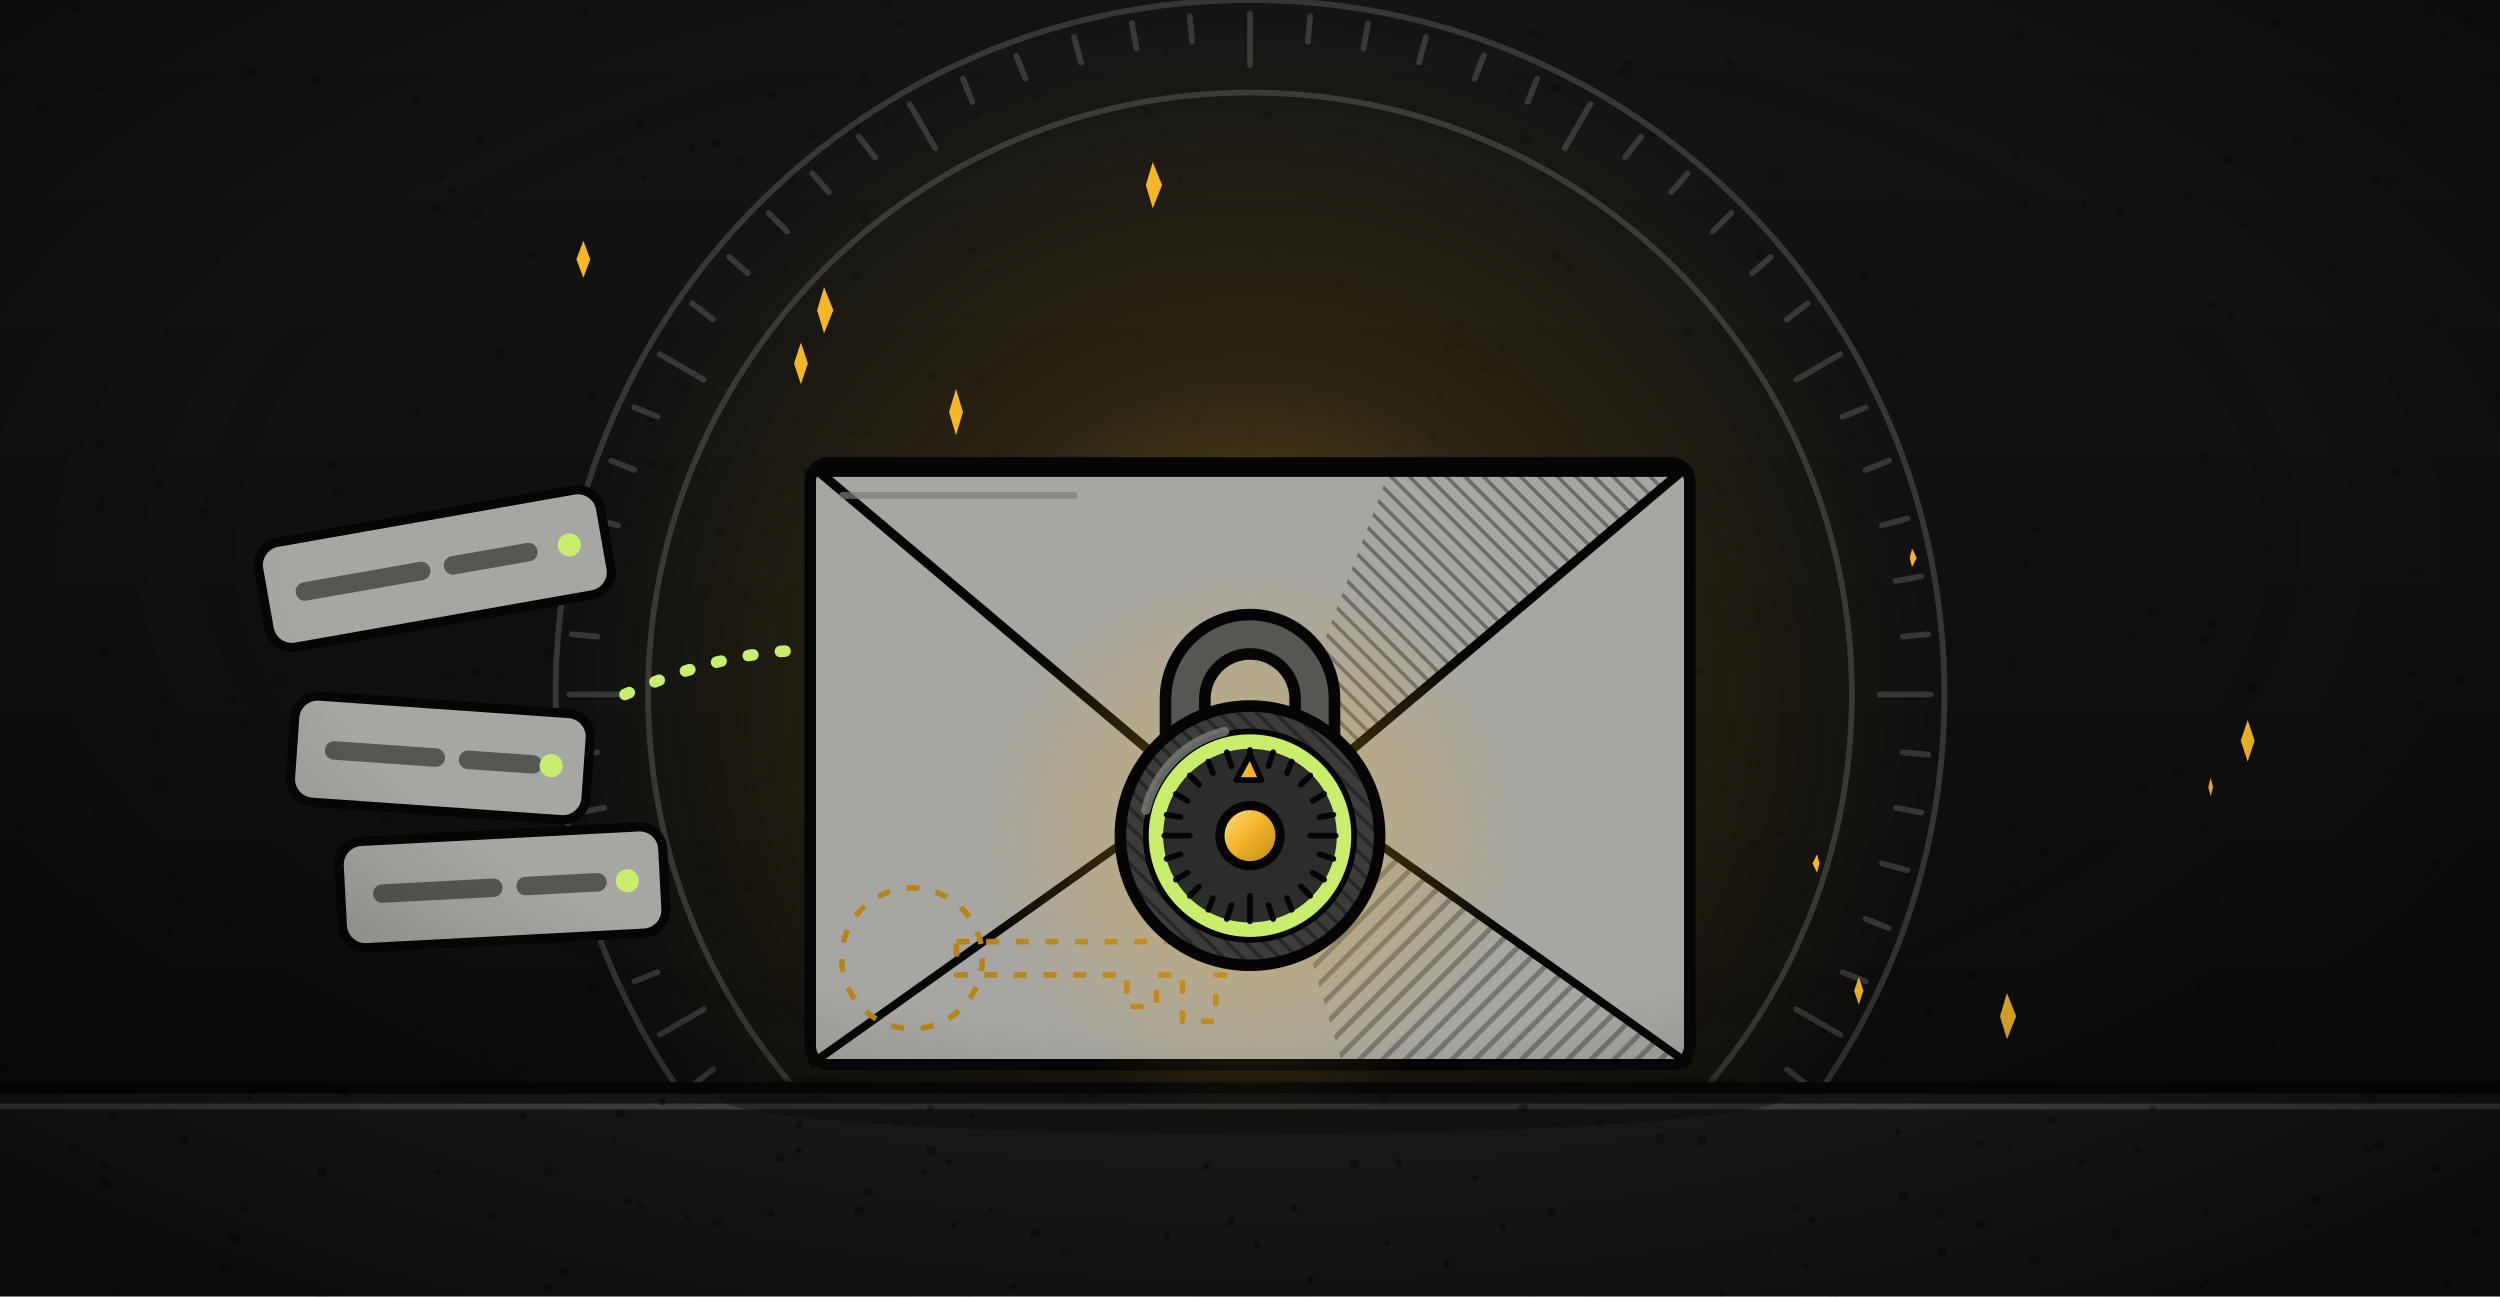
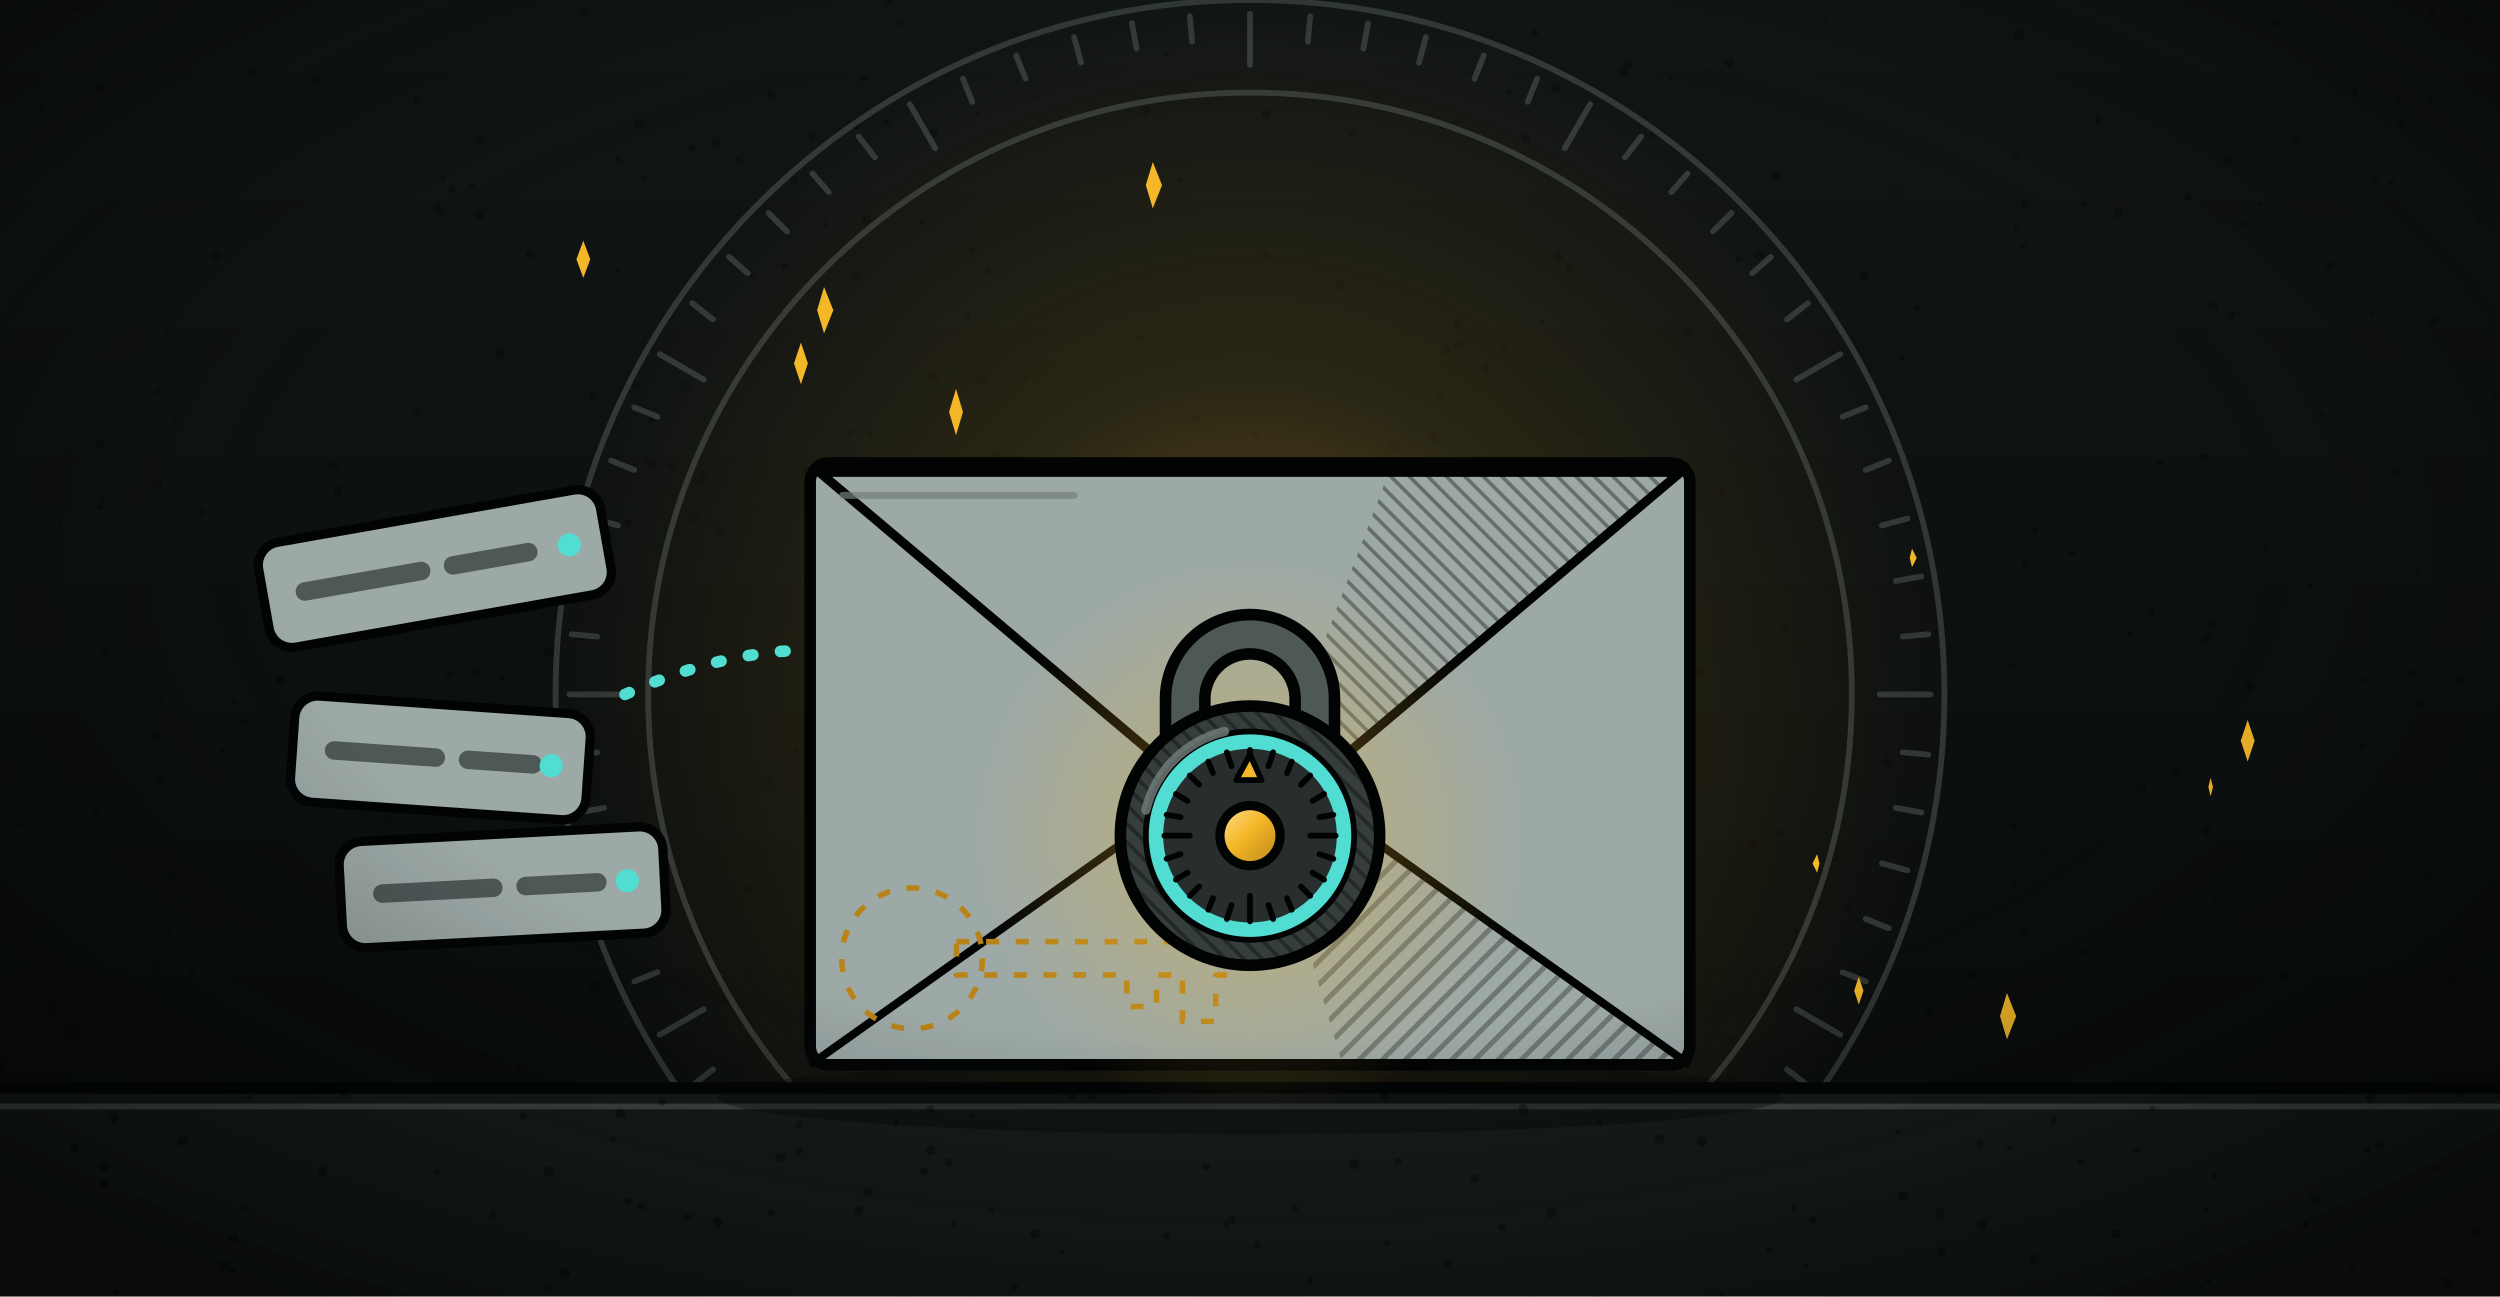
<svg xmlns="http://www.w3.org/2000/svg" viewBox="0 0 1080 560" width="1080" height="560">
  <defs>
    <radialGradient id="vig" cx="50%" cy="42%" r="70%">
-       <stop offset="55%" stop-color="#0A0A0A" stop-opacity="0" />
+       <stop offset="55%" stop-color="#080B0B" stop-opacity="0" />
      <stop offset="100%" stop-color="#000000" stop-opacity="0.55" />
    </radialGradient>
    <radialGradient id="glow">
      <stop offset="0%" stop-color="#F4B728" stop-opacity="0.75" />
      <stop offset="45%" stop-color="#F4B728" stop-opacity="0.22" />
      <stop offset="100%" stop-color="#F4B728" stop-opacity="0" />
    </radialGradient>
    <radialGradient id="glowl">
-       <stop offset="0%" stop-color="#C9EE6E" stop-opacity="0.55" />
-       <stop offset="100%" stop-color="#C9EE6E" stop-opacity="0" />
+       <stop offset="0%" stop-color="#51DDD2" stop-opacity="0.55" />
+       <stop offset="100%" stop-color="#51DDD2" stop-opacity="0" />
    </radialGradient>
    <linearGradient id="sky" x1="0" y1="0" x2="0" y2="1">
-       <stop offset="0" stop-color="#141414" />
-       <stop offset="1" stop-color="#0A0A0A" />
+       <stop offset="0" stop-color="#111515" />
+       <stop offset="1" stop-color="#080B0B" />
    </linearGradient>
    <linearGradient id="goldg" x1="0" y1="0" x2="1" y2="1">
      <stop offset="0" stop-color="#FFE39A" />
      <stop offset=".45" stop-color="#F4B728" />
      <stop offset="1" stop-color="#B8841A" />
    </linearGradient>
    <clipPath id="cv">
      <rect width="1080" height="560" />
    </clipPath>
  </defs>
  <g clip-path="url(#cv)">
    <rect width="1080" height="560" fill="url(#sky)" />
    <clipPath id="t1">
      <rect width="1080" height="560" />
    </clipPath>
    <g clip-path="url(#t1)" opacity="0.24">
      <path d="M1044 247h.1M38 388h.1M828 133h.1M673 345h.1M99 400h.1M543 493h.1M288 367h.1M490 297h.1M177 312h.1M29 194h.1M871 99h.1M940 333h.1M319 69h.1M76 221h.1M966 450h.1M72 144h.1M744 532h.1M455 533h.1M510 78h.1M75 182h.1M722 34h.1M819 83h.1M344 324h.1M200 352h.1M1047 266h.1M78 388h.1M636 307h.1M278 77h.1M426 372h.1M358 316h.1M1025 136h.1M824 378h.1M652 40h.1M1055 17h.1M261 551h.1M448 42h.1M617 207h.1M1071 95h.1M383 307h.1M751 112h.1M342 480h.1M169 516h.1M740 276h.1M900 88h.1M976 88h.1M26 226h.1M776 402h.1M771 272h.1M181 444h.1M296 548h.1M217 293h.1M524 263h.1M22 391h.1M998 253h.1M423 536h.1M398 96h.1M868 287h.1M137 378h.1M788 10h.1M815 495h.1M920 274h.1M801 292h.1M1031 333h.1M798 280h.1M669 487h.1M97 390h.1M520 475h.1M680 241h.1M422 49h.1M383 53h.1M467 280h.1M666 139h.1M851 394h.1M682 187h.1M852 542h.1M183 318h.1M549 524h.1M992 467h.1M820 252h.1M325 119h.1M444 347h.1M582 434h.1M1037 54h.1M1051 481h.1M105 551h.1M23 436h.1M685 251h.1M180 178h.1M355 202h.1M686 291h.1M949 23h.1M547 427h.1M513 357h.1M982 451h.1M204 80h.1M365 518h.1M100 499h.1M218 361h.1M351 59h.1M96 324h.1M839 531h.1M267 117h.1M504 23h.1M869 534h.1M1050 43h.1M79 538h.1M584 58h.1M418 137h.1M874 106h.1M267 69h.1M822 155h.1M357 97h.1M332 338h.1M1038 53h.1M73 402h.1M630 205h.1M565 545h.1M957 389h.1M384 1h.1" stroke="#000000" stroke-width="2.4" stroke-linecap="round" />
      <path d="M70 303h.1M68 169h.1M1017 40h.1M155 265h.1M180 43h.1M1033 79h.1M324 475h.1M44 216h.1M536 326h.1M514 438h.1M475 437h.1M111 471h.1M875 88h.1M1078 171h.1M428 395h.1M541 458h.1M43 219h.1M224 461h.1M1011 513h.1M580 516h.1M906 52h.1M299 64h.1M430 196h.1M251 275h.1M333 41h.1M322 471h.1M31 446h.1M714 58h.1M959 501h.1M1059 422h.1M323 384h.1M210 456h.1M367 187h.1M1052 373h.1M980 473h.1M835 478h.1M578 336h.1M44 38h.1M744 213h.1M895 239h.1M933 200h.1M1048 378h.1M505 335h.1M311 229h.1M253 5h.1M348 203h.1M769 360h.1M1045 304h.1M879 229h.1M815 329h.1M137 439h.1M105 312h.1M258 391h.1M1003 179h.1M992 60h.1M969 97h.1M281 181h.1M623 381h.1M659 340h.1M542 188h.1M875 244h.1M622 305h.1M678 116h.1M882 463h.1M748 466h.1M1042 291h.1M870 382h.1M195 82h.1M191 77h.1M101 303h.1M649 150h.1M929 264h.1M478 422h.1M370 380h.1M734 290h.1M18 491h.1M255 427h.1M427 117h.1M373 34h.1M964 136h.1M984 467h.1M459 243h.1M650 369h.1M1022 294h.1M115 505h.1M205 290h.1M815 459h.1M832 524h.1M18 47h.1M376 187h.1M389 10h.1M622 171h.1M716 556h.1M492 146h.1M547 110h.1M205 462h.1M704 379h.1M342 518h.1M449 524h.1M435 204h.1M320 461h.1M256 171h.1M444 341h.1M241 311h.1M271 226h.1M204 547h.1M1020 322h.1M979 237h.1M339 115h.1M681 225h.1M472 424h.1M767 76h.1M290 544h.1M871 67h.1M68 417h.1M360 482h.1M493 303h.1M33 4h.1M940 334h.1M456 532h.1M42 351h.1M9 357h.1M793 371h.1M442 371h.1M625 516h.1M290 201h.1M1037 487h.1M443 163h.1M543 330h.1M431 223h.1M775 479h.1M212 365h.1M194 291h.1M122 375h.1M747 449h.1M945 85h.1M538 520h.1M140 318h.1M343 78h.1M870 357h.1M224 343h.1M87 221h.1M420 108h.1M494 244h.1M1036 44h.1M83 421h.1M503 319h.1M477 267h.1M798 392h.1M663 14h.1" stroke="#000000" stroke-width="3.2" stroke-linecap="round" />
      <path d="M98 528h.1M1066 9h.1M74 378h.1M625 151h.1M490 233h.1M450 431h.1M883 368h.1M207 61h.1M1050 475h.1M349 441h.1M547 49h.1M1006 115h.1M326 455h.1M165 508h.1M674 518h.1M300 224h.1M296 167h.1M304 207h.1M374 95h.1M494 374h.1M608 533h.1M495 48h.1M557 243h.1M282 272h.1M237 282h.1M983 10h.1M516 384h.1M1026 78h.1M672 38h.1M987 422h.1M139 560h.1M673 111h.1M160 379h.1M229 110h.1M670 409h.1M703 28h.1M630 149h.1M648 484h.1M258 248h.1M188 530h.1M555 406h.1M403 57h.1M571 225h.1M424 164h.1M654 378h.1M93 111h.1M171 371h.1M108 31h.1M1058 521h.1M1050 5h.1M642 159h.1M872 15h.1M892 457h.1M953 359h.1M456 236h.1M630 140h.1M833 437h.1M925 341h.1M444 269h.1M189 90h.1M757 365h.1M900 411h.1M968 551h.1M704 290h.1M689 530h.1M696 538h.1M69 338h.1M952 198h.1M659 60h.1M482 309h.1M45 281h.1M624 348h.1M619 189h.1M370 119h.1M602 193h.1M144 201h.1M136 35h.1M171 346h.1M663 335h.1M852 421h.1M207 93h.1M248 237h.1M410 373h.1M281 200h.1M167 354h.1M936 508h.1M701 31h.1M729 144h.1M67 318h.1M963 69h.1M875 403h.1M565 481h.1M747 27h.1M403 163h.1M509 485h.1M146 212h.1M1063 294h.1M330 529h.1M43 192h.1M7 478h.1M240 363h.1M600 499h.1M68 209h.1M0 461h.1M579 123h.1M275 167h.1M805 119h.1M216 153h.1M972 297h.1M792 560h.1M956 132h.1M62 500h.1M552 203h.1M684 455h.1M353 539h.1M309 62h.1M517 181h.1M760 110h.1M951 428h.1M1035 204h.1M956 270h.1M314 431h.1M370 54h.1M561 286h.1M1051 139h.1M90 436h.1M219 368h.1M420 409h.1M257 426h.1M953 276h.1M121 294h.1M915 92h.1M148 541h.1M276 54h.1" stroke="#000000" stroke-width="4.2" stroke-linecap="round" />
    </g>
-     <g fill="none" stroke="#7C7C78" opacity=".35">
+     <g fill="none" stroke="#737F7D" opacity=".35">
      <circle cx="540" cy="300" r="300" stroke-width="2.5" />
      <circle cx="540" cy="300" r="260" stroke-width="2.5" />
      <path d="M540 6L540 28M566 7L565 18M591 10L589 21M616 16L613 27M641 24L637 34M664 34L660 44M687 45L676 64M709 59L702 68M729 75L722 83M748 92L740 100M765 111L757 118M781 131L772 138M795 153L776 164M806 176L796 180M816 199L806 203M824 224L813 227M830 249L819 251M833 274L822 275M834 300L812 300M833 326L822 325M830 351L819 349M824 376L813 373M816 401L806 397M806 424L796 420M795 447L776 436M781 469L772 462M765 489L757 482M748 508L740 500M729 525L722 517M709 541L702 532M687 555L676 536M664 566L660 556M641 576L637 566M616 584L613 573M591 590L589 579M566 593L565 582M540 594L540 572M514 593L515 582M489 590L491 579M464 584L467 573M439 576L443 566M416 566L420 556M393 555L404 536M371 541L378 532M351 525L358 517M332 508L340 500M315 489L323 482M299 469L308 462M285 447L304 436M274 424L284 420M264 401L274 397M256 376L267 373M250 351L261 349M247 326L258 325M246 300L268 300M247 274L258 275M250 249L261 251M256 224L267 227M264 199L274 203M274 176L284 180M285 153L304 164M299 131L308 138M315 111L323 118M332 92L340 100M351 75L358 83M371 59L378 68M393 45L404 64M416 34L420 44M439 24L443 34M464 16L467 27M489 10L491 21M514 7L515 18" stroke-width="2.5" stroke-linecap="round" />
    </g>
    <circle cx="540" cy="300" r="300" fill="url(#glow)" opacity=".55" />
-     <rect y="470" width="1080" height="90" fill="#1A1A1A" />
-     <path d="M0 470H1080" stroke="#050505" stroke-width="5" />
-     <path d="M0 478H1080" stroke="#7C7C78" stroke-width="2.5" opacity=".45" />
+     <rect y="470" width="1080" height="90" fill="#161B1B" />
+     <path d="M0 470H1080" stroke="#020404" stroke-width="5" />
+     <path d="M0 478H1080" stroke="#737F7D" stroke-width="2.5" opacity=".45" />
    <clipPath id="t2">
      <rect y="470" width="1080" height="90" />
    </clipPath>
    <g clip-path="url(#t2)" opacity="0.35">
      <path d="M820 489h.1M420 482h.1M265 492h.1M775 522h.1M387 485h.1M1016 547h.1M1062 473h.1M953 523h.1M1016 532h.1M930 479h.1M954 554h.1M459 541h.1M957 508h.1M868 496h.1M780 547h.1M951 556h.1M691 485h.1M412 529h.1M189 506h.1M744 559h.1M428 523h.1M106 522h.1M108 474h.1M530 529h.1M764 540h.1M996 529h.1M599 537h.1" stroke="#000000" stroke-width="2.4" stroke-linecap="round" />
      <path d="M899 502h.1M297 526h.1M504 534h.1M625 546h.1M637 509h.1M604 502h.1M100 549h.1M566 553h.1M1052 505h.1M649 530h.1M1023 497h.1M402 479h.1M410 502h.1M783 527h.1M333 524h.1M399 506h.1M345 486h.1M855 494h.1M559 522h.1M543 538h.1M438 556h.1M532 527h.1M50 558h.1M345 497h.1M213 525h.1M226 482h.1M923 497h.1M277 521h.1M887 484h.1M271 519h.1M237 556h.1M286 476h.1M521 504h.1" stroke="#000000" stroke-width="3.2" stroke-linecap="round" />
      <path d="M49 483h.1M337 500h.1M658 479h.1M1070 532h.1M1000 518h.1M268 481h.1M402 497h.1M101 535h.1M310 528h.1M1024 474h.1M244 550h.1M735 493h.1M463 473h.1M585 503h.1M371 523h.1M32 496h.1M139 506h.1M447 533h.1M879 544h.1M914 533h.1M1028 495h.1M856 529h.1M237 506h.1M670 524h.1M45 511h.1M79 493h.1M472 473h.1M717 492h.1M822 517h.1M149 472h.1M598 474h.1M838 524h.1M97 547h.1M45 504h.1M375 515h.1M1057 554h.1M839 541h.1" stroke="#000000" stroke-width="4.2" stroke-linecap="round" />
    </g>
    <g transform="rotate(-10 110 236)">
-       <rect x="110" y="236" width="150" height="46" rx="10" fill="#A6A6A2" stroke="#050505" stroke-width="4" />
-       <path d="M128 259h51m14 0h33" stroke="#565653" stroke-width="8" stroke-linecap="round" />
-       <circle cx="244" cy="259" r="5" fill="#C9EE6E" />
+       <rect x="110" y="236" width="150" height="46" rx="10" fill="#9DA9A7" stroke="#020404" stroke-width="4" />
+       <path d="M128 259h51m14 0h33" stroke="#4E5857" stroke-width="8" stroke-linecap="round" />
+       <circle cx="244" cy="259" r="5" fill="#51DDD2" />
    </g>
    <g transform="rotate(4 128 300)">
-       <rect x="128" y="300" width="128" height="46" rx="10" fill="#A6A6A2" stroke="#050505" stroke-width="4" />
-       <path d="M146 323h44m14 0h28" stroke="#565653" stroke-width="8" stroke-linecap="round" />
-       <circle cx="240" cy="323" r="5" fill="#C9EE6E" />
+       <rect x="128" y="300" width="128" height="46" rx="10" fill="#9DA9A7" stroke="#020404" stroke-width="4" />
+       <path d="M146 323h44m14 0h28" stroke="#4E5857" stroke-width="8" stroke-linecap="round" />
+       <circle cx="240" cy="323" r="5" fill="#51DDD2" />
    </g>
    <g transform="rotate(-3 146 364)">
-       <rect x="146" y="364" width="140" height="46" rx="10" fill="#A6A6A2" stroke="#050505" stroke-width="4" />
-       <path d="M164 387h48m14 0h31" stroke="#565653" stroke-width="8" stroke-linecap="round" />
-       <circle cx="270" cy="387" r="5" fill="#C9EE6E" />
+       <rect x="146" y="364" width="140" height="46" rx="10" fill="#9DA9A7" stroke="#020404" stroke-width="4" />
+       <path d="M164 387h48m14 0h31" stroke="#4E5857" stroke-width="8" stroke-linecap="round" />
+       <circle cx="270" cy="387" r="5" fill="#51DDD2" />
    </g>
-     <path d="M270 300Q380 250 470 330" fill="none" stroke="#C9EE6E" stroke-width="5" stroke-dasharray="2 12" stroke-linecap="round" />
-     <ellipse cx="540" cy="474" rx="230" ry="16" fill="#050505" opacity=".35" />
-     <rect x="350" y="200" width="380" height="260" rx="8" fill="#A6A6A2" stroke="#050505" stroke-width="5" />
-     <path d="M350 460L540 325L730 460" fill="none" stroke="#050505" stroke-width="3.5" stroke-linejoin="round" />
+     <path d="M270 300Q380 250 470 330" fill="none" stroke="#51DDD2" stroke-width="5" stroke-dasharray="2 12" stroke-linecap="round" />
+     <ellipse cx="540" cy="474" rx="230" ry="16" fill="#020404" opacity=".35" />
+     <rect x="350" y="200" width="380" height="260" rx="8" fill="#9DA9A7" stroke="#020404" stroke-width="5" />
+     <path d="M350 460L540 325L730 460" fill="none" stroke="#020404" stroke-width="3.5" stroke-linejoin="round" />
    <clipPath id="t3">
      <path d="M540 325L730 460H580Z" />
    </clipPath>
    <g clip-path="url(#t3)" opacity=".3">
      <path d="M395 460L530 325M405 460L540 325M415 460L550 325M425 460L560 325M435 460L570 325M445 460L580 325M455 460L590 325M465 460L600 325M475 460L610 325M485 460L620 325M495 460L630 325M505 460L640 325M515 460L650 325M525 460L660 325M535 460L670 325M545 460L680 325M555 460L690 325M565 460L700 325M575 460L710 325M585 460L720 325M595 460L730 325M605 460L740 325M615 460L750 325M625 460L760 325M635 460L770 325M645 460L780 325M655 460L790 325M665 460L800 325M675 460L810 325M685 460L820 325M695 460L830 325M705 460L840 325M715 460L850 325M725 460L860 325M735 460L870 325M745 460L880 325M755 460L890 325M765 460L900 325M775 460L910 325M785 460L920 325M795 460L930 325M805 460L940 325M815 460L950 325M825 460L960 325M835 460L970 325M845 460L980 325M855 460L990 325M865 460L1000 325" stroke="#000000" stroke-width="2.2" />
    </g>
-     <path d="M354 204L540 361L726 204Z" fill="#A6A6A2" stroke="#050505" stroke-width="4" stroke-linejoin="round" />
+     <path d="M354 204L540 361L726 204Z" fill="#9DA9A7" stroke="#020404" stroke-width="4" stroke-linejoin="round" />
    <clipPath id="t4">
      <path d="M540 361L726 204H600Z" />
    </clipPath>
    <g clip-path="url(#t4)" opacity=".35">
      <path d="M371 200L532 361M379 200L540 361M387 200L548 361M395 200L556 361M403 200L564 361M411 200L572 361M419 200L580 361M427 200L588 361M435 200L596 361M443 200L604 361M451 200L612 361M459 200L620 361M467 200L628 361M475 200L636 361M483 200L644 361M491 200L652 361M499 200L660 361M507 200L668 361M515 200L676 361M523 200L684 361M531 200L692 361M539 200L700 361M547 200L708 361M555 200L716 361M563 200L724 361M571 200L732 361M579 200L740 361M587 200L748 361M595 200L756 361M603 200L764 361M611 200L772 361M619 200L780 361M627 200L788 361M635 200L796 361M643 200L804 361M651 200L812 361M659 200L820 361M667 200L828 361M675 200L836 361M683 200L844 361M691 200L852 361M699 200L860 361M707 200L868 361M715 200L876 361M723 200L884 361M731 200L892 361M739 200L900 361M747 200L908 361M755 200L916 361M763 200L924 361M771 200L932 361M779 200L940 361M787 200L948 361M795 200L956 361M803 200L964 361M811 200L972 361M819 200L980 361M827 200L988 361M835 200L996 361M843 200L1004 361M851 200L1012 361M859 200L1020 361M867 200L1028 361M875 200L1036 361M883 200L1044 361M891 200L1052 361" stroke="#000000" stroke-width="1.6" />
    </g>
-     <path d="M364 214H464" stroke="#7C7C78" stroke-width="3" opacity=".7" stroke-linecap="round" />
+     <path d="M364 214H464" stroke="#737F7D" stroke-width="3" opacity=".7" stroke-linecap="round" />
    <g transform="translate(394 414) rotate(0) scale(0.8)" stroke-linejoin="round">
      <path d="M24 -9H176V9H164V34H146V9H132V26H116V9H24Z" fill="none" stroke="#B8841A" stroke-width="3" stroke-dasharray="7 9" />
      <circle r="38" fill="none" stroke="#B8841A" stroke-width="3" stroke-dasharray="7 9" />
    </g>
    <circle cx="540" cy="361.2" r="120" fill="url(#glow)" />
-     <path d="M512 330V302A28 28 0 0 1 568 302V330" fill="none" stroke="#050505" stroke-width="22" stroke-linecap="round" />
-     <path d="M512 330V302A28 28 0 0 1 568 302V330" fill="none" stroke="#565653" stroke-width="12" stroke-linecap="round" />
-     <circle cx="540" cy="361" r="56" fill="#3C3C3B" stroke="#050505" stroke-width="5" />
+     <path d="M512 330V302A28 28 0 0 1 568 302V330" fill="none" stroke="#020404" stroke-width="22" stroke-linecap="round" />
+     <path d="M512 330V302A28 28 0 0 1 568 302V330" fill="none" stroke="#4E5857" stroke-width="12" stroke-linecap="round" />
+     <circle cx="540" cy="361" r="56" fill="#353E3D" stroke="#020404" stroke-width="5" />
    <clipPath id="t5">
      <circle cx="540" cy="361" r="56" />
    </clipPath>
    <g clip-path="url(#t5)" opacity=".35">
      <path d="M364 305L476 417M372 305L484 417M380 305L492 417M388 305L500 417M396 305L508 417M404 305L516 417M412 305L524 417M420 305L532 417M428 305L540 417M436 305L548 417M444 305L556 417M452 305L564 417M460 305L572 417M468 305L580 417M476 305L588 417M484 305L596 417M492 305L604 417M500 305L612 417M508 305L620 417M516 305L628 417M524 305L636 417M532 305L644 417M540 305L652 417M548 305L660 417M556 305L668 417M564 305L676 417M572 305L684 417M580 305L692 417M588 305L700 417M596 305L708 417M604 305L716 417M612 305L724 417M620 305L732 417M628 305L740 417M636 305L748 417M644 305L756 417M652 305L764 417M660 305L772 417M668 305L780 417M676 305L788 417M684 305L796 417M692 305L804 417M700 305L812 417M708 305L820 417" stroke="#000000" stroke-width="1.6" />
    </g>
-     <circle cx="540" cy="361" r="41" fill="#2C2C2C" stroke="#C9EE6E" stroke-width="7" />
-     <circle cx="540" cy="361" r="45" fill="none" stroke="#050505" stroke-width="2.5" />
-     <path d="M540 324L540 335M550 325L548 331M558 329L556 334M566 335L562 339M572 343L567 346M576 352L570 353M577 361L566 361M576 371L570 369M572 380L567 377M566 387L562 383M558 393L556 388M550 397L548 391M540 398L540 387M530 397L532 391M522 393L524 388M514 387L518 383M508 380L513 377M504 371L510 369M503 361L514 361M504 352L510 353M508 343L513 346M514 335L518 339M522 329L524 334M530 325L532 331" stroke="#050505" stroke-width="2.5" stroke-linecap="round" />
-     <circle cx="540" cy="361" r="13" fill="url(#goldg)" stroke="#050505" stroke-width="4" />
-     <path d="M540 326l6 -11h-11z" transform="rotate(180 540 326)" fill="#F4B728" stroke="#050505" stroke-width="2.5" stroke-linejoin="round" />
-     <path d="M495 350A46 46 0 0 1 529 316" fill="none" stroke="#7C7C78" stroke-width="4" stroke-linecap="round" opacity=".8" />
+     <circle cx="540" cy="361" r="41" fill="#272E2D" stroke="#51DDD2" stroke-width="7" />
+     <circle cx="540" cy="361" r="45" fill="none" stroke="#020404" stroke-width="2.5" />
+     <path d="M540 324L540 335M550 325L548 331M558 329L556 334M566 335L562 339M572 343L567 346M576 352L570 353M577 361L566 361M576 371L570 369M572 380L567 377M566 387L562 383M558 393L556 388M550 397L548 391M540 398L540 387M530 397L532 391M522 393L524 388M514 387L518 383M508 380L513 377M504 371L510 369M503 361L514 361M504 352L510 353M508 343L513 346M514 335L518 339M522 329L524 334M530 325L532 331" stroke="#020404" stroke-width="2.5" stroke-linecap="round" />
+     <circle cx="540" cy="361" r="13" fill="url(#goldg)" stroke="#020404" stroke-width="4" />
+     <path d="M540 326l6 -11h-11z" transform="rotate(180 540 326)" fill="#F4B728" stroke="#020404" stroke-width="2.5" stroke-linejoin="round" />
+     <path d="M495 350A46 46 0 0 1 529 316" fill="none" stroke="#737F7D" stroke-width="4" stroke-linecap="round" opacity=".8" />
    <path d="M346 148L349 157L346 166L343 157ZM413 168L416 178L413 188L410 178ZM356 124L360 134L356 144L353 134ZM252 104L255 112L252 120L249 112ZM498 70L502 80L498 90L495 80Z" fill="#F4B728" />
    <path d="M826 237L828 241L826 245L825 241ZM867 429L871 439L867 449L864 439ZM955 336L956 340L955 344L954 340ZM971 311L974 320L971 329L968 320ZM803 422L805 428L803 434L801 428ZM785 369L786 373L785 377L783 373Z" fill="#F4B728" />
    <rect width="1080" height="560" fill="url(#vig)" />
  </g>
</svg>
